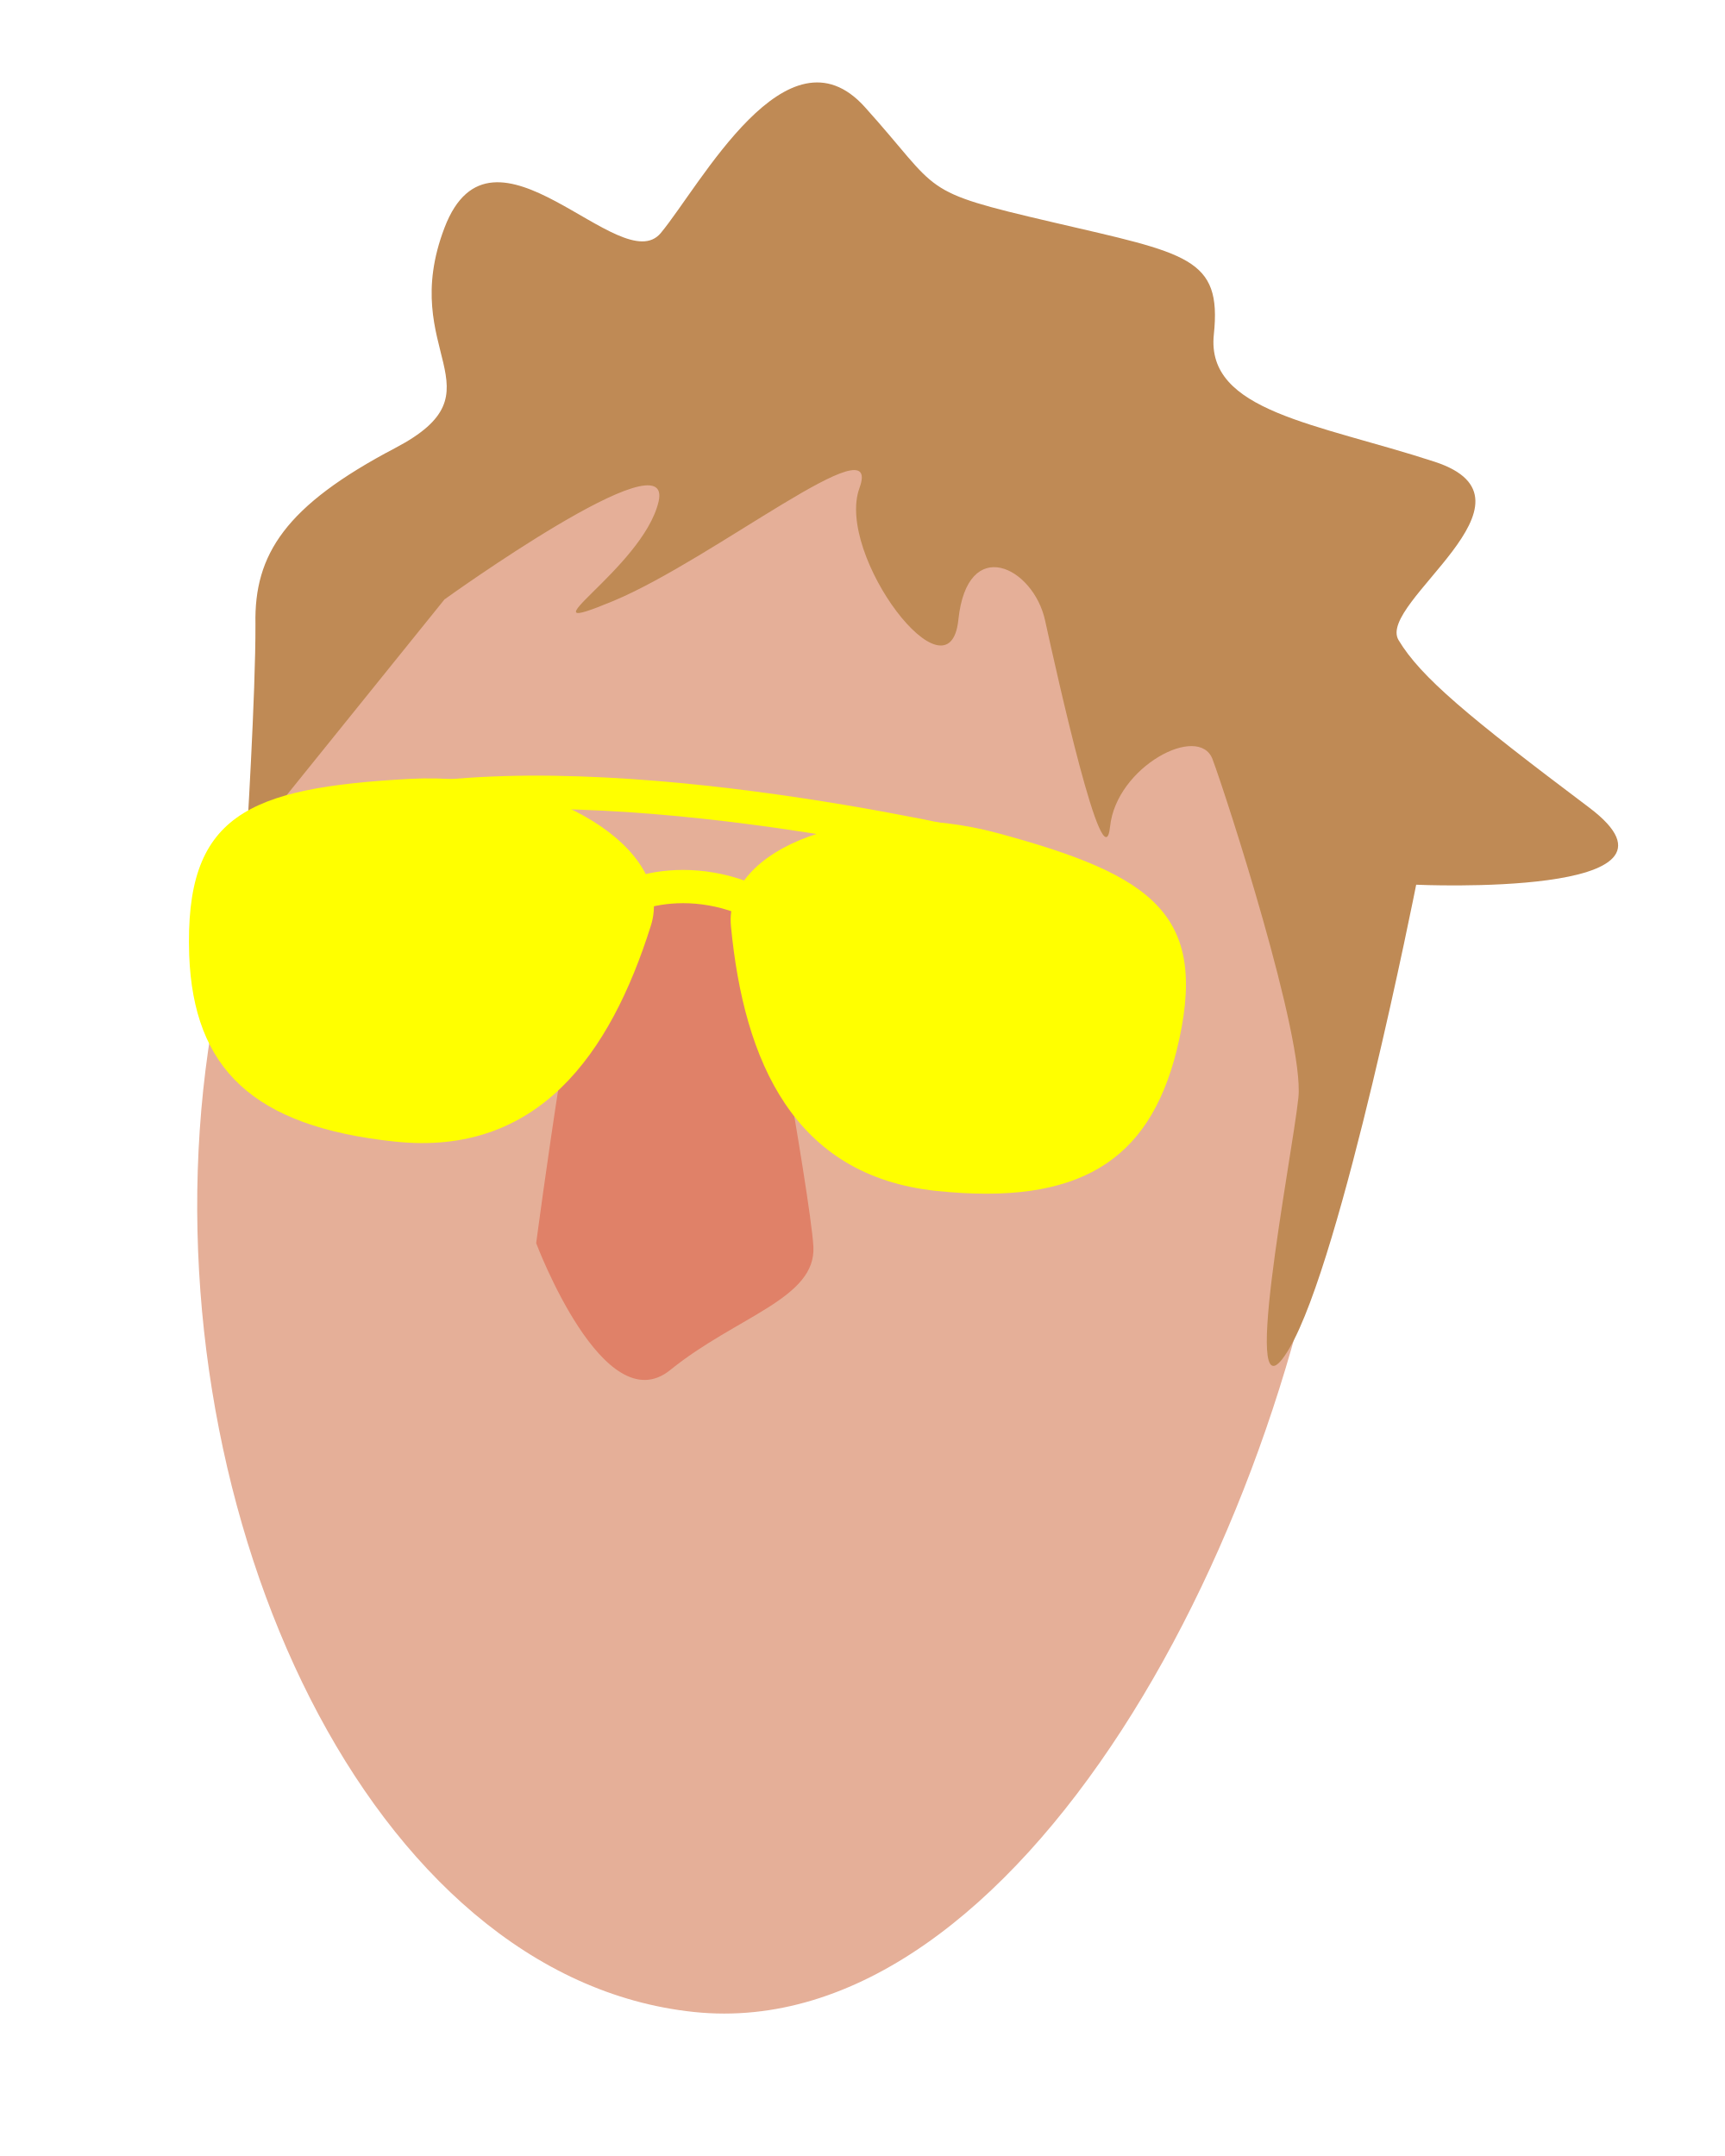
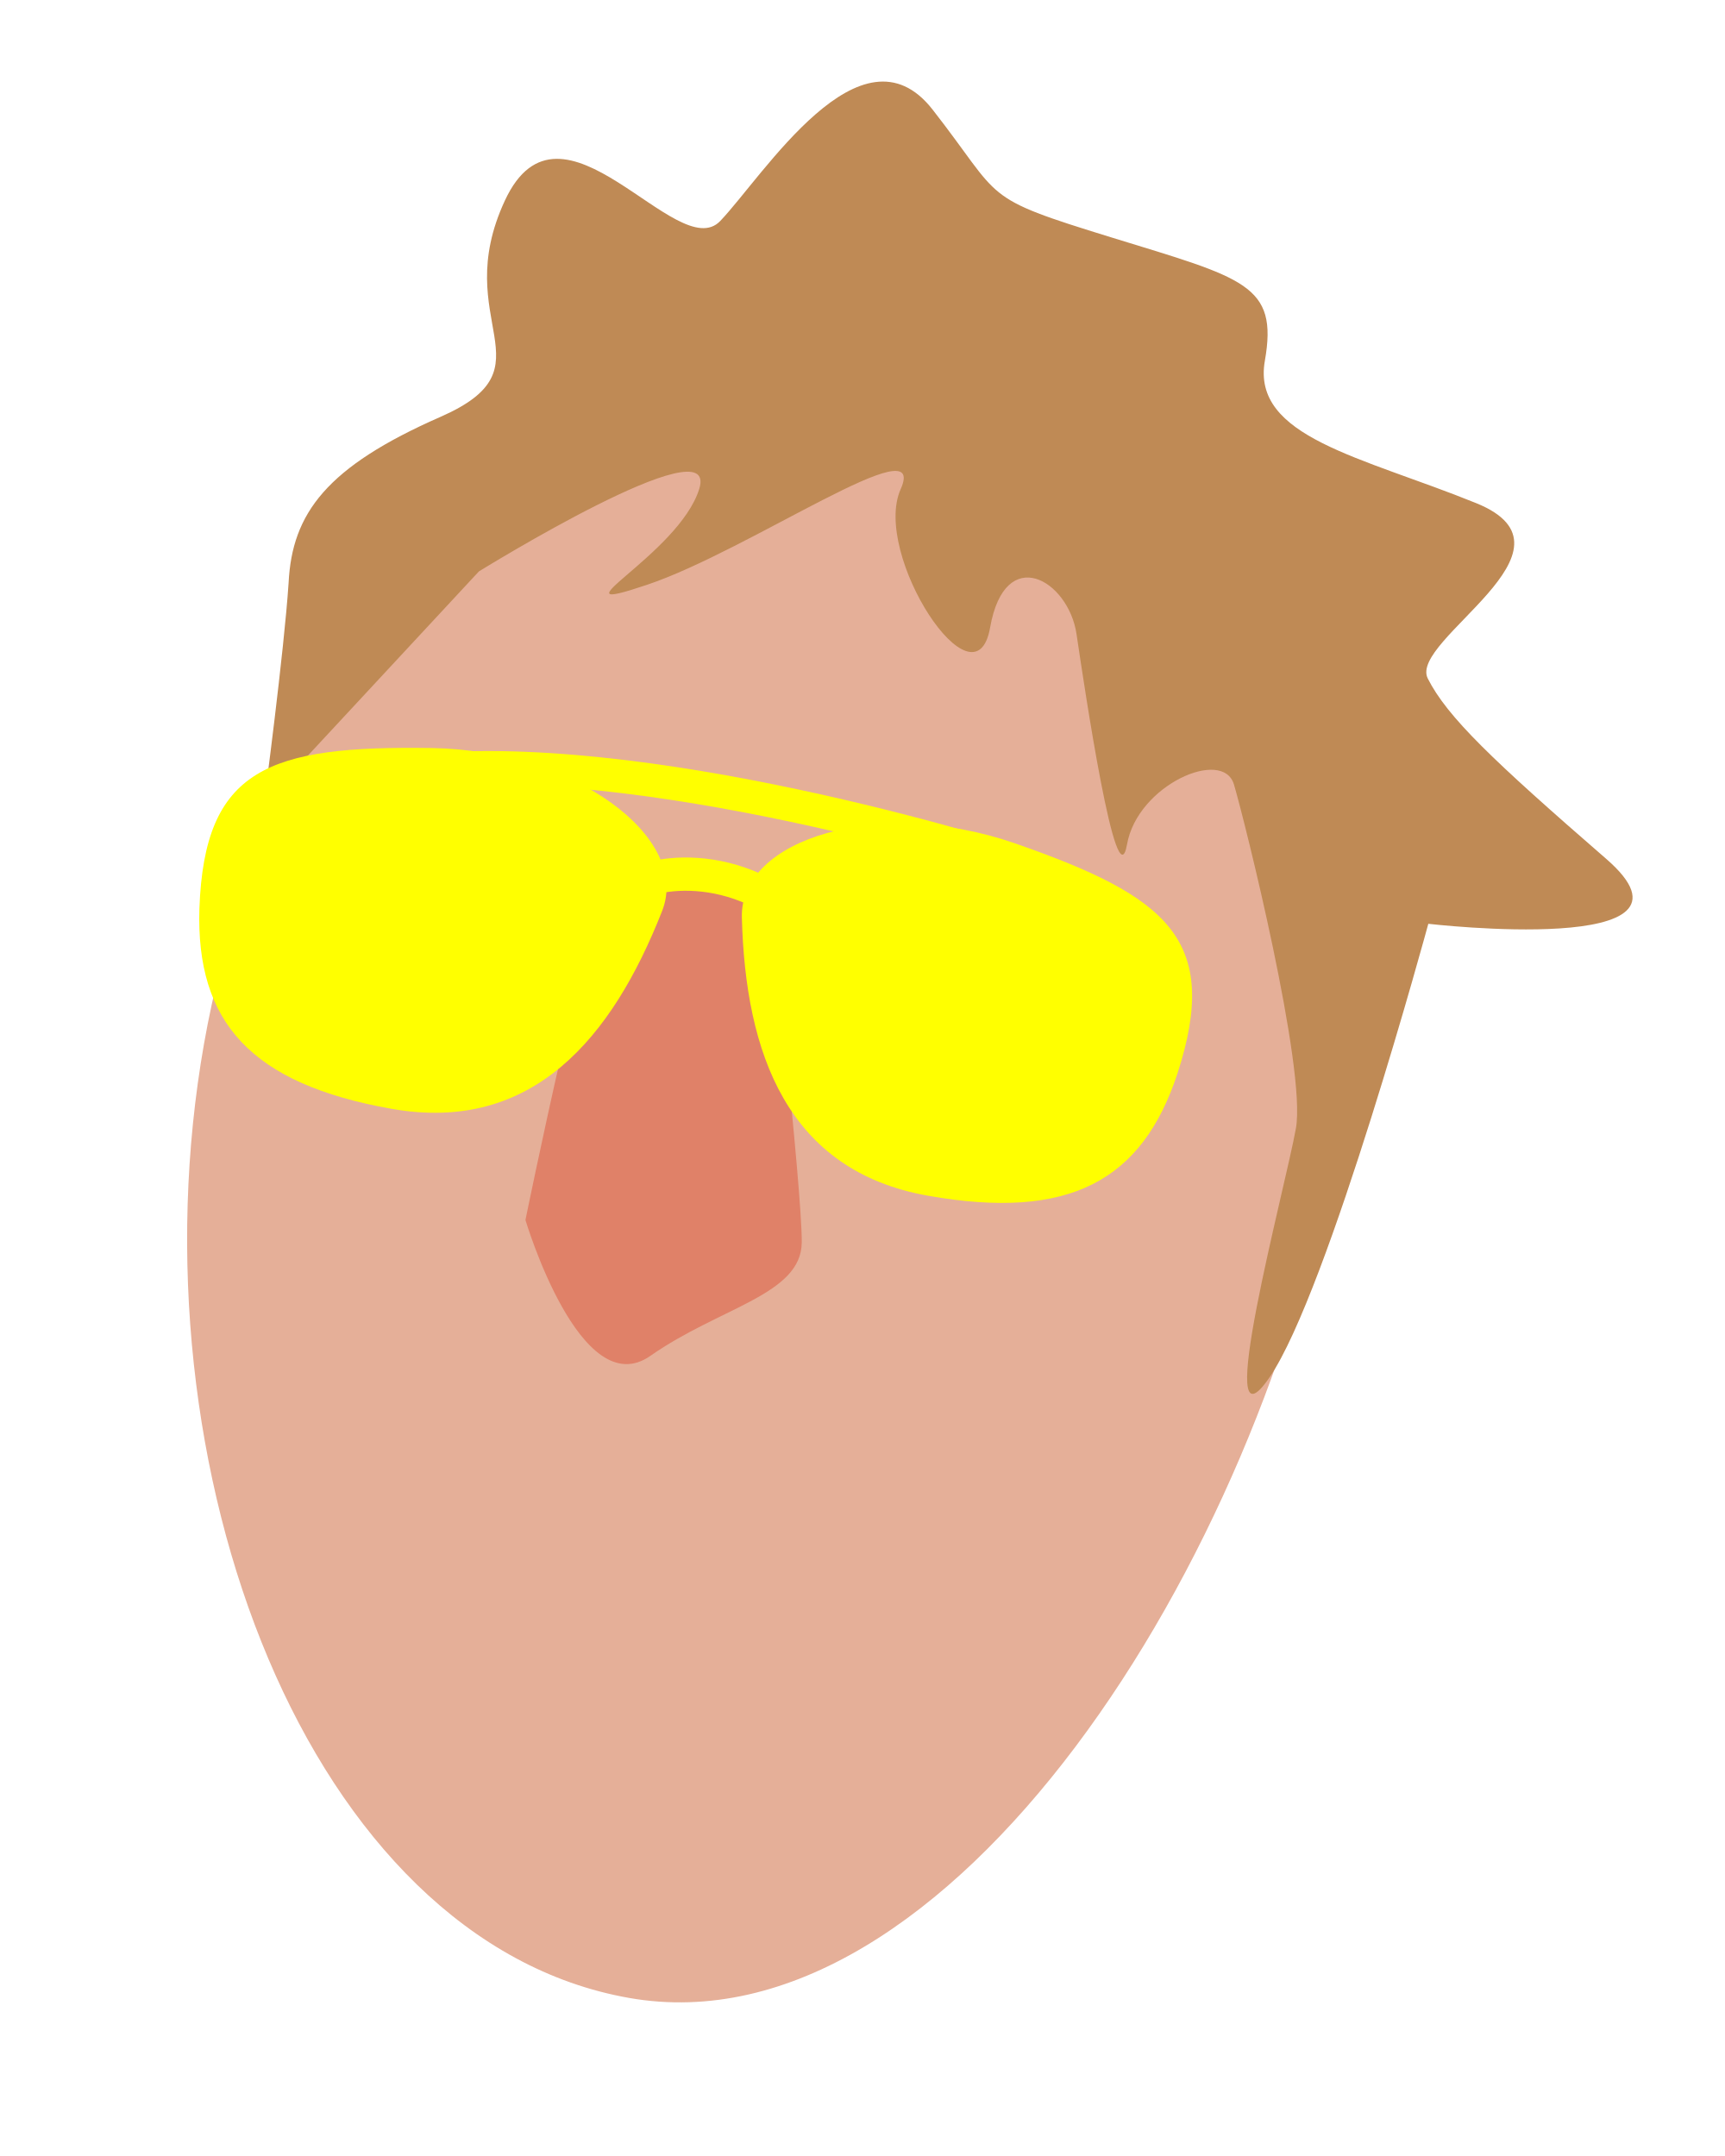
<svg xmlns="http://www.w3.org/2000/svg" version="1.1" id="Layer_1" x="0px" y="0px" viewBox="0 0 160 200" style="enable-background:new 0 0 160 200;" xml:space="preserve" fill="red">
  <style type="text/css">
 .st0{fill:#E5AF98;} /* skin */
  .st7{fill:#E08168;} /* nose */
	.st8{fill:#BF8A55;} /* hair */
  .st9{fill:#ffff00;} /* glasses */
  .st10{fill:none;stroke:#ffff00;stroke-width:3.084;stroke-miterlimit:10;} /* glasses */
</style>
-   <g transform="rotate(6 80 100)">
+   <g transform="rotate(10 80 100)">
    <g transform="translate(-835 -90)">
      <path class="st0" d="M959.3,187.6c0,39.9-20.6,90.2-50.8,90.2s-54.2-40.4-54.2-80.3s24.5-72.2,54.7-72.2   C939.2,125.3,959.3,147.7,959.3,187.6z" />
      <path class="st7" d="M888.9,175.6c-1.6,2.4-2.4,32.8-2.4,32.8s8,16,13.6,10.4c5.6-5.6,12.8-8,12-12.8s-8.8-32-8.8-32L888.9,175.6z" />
      <path class="st8" d="M855.9,174.5l15.9-24.6c0,0,19.6-17.5,18.8-11.1c-0.8,6.4-12,14.4-3.2,9.6c8.8-4.8,23.2-19.2,21.6-12.8   c-1.6,6.4,10.4,19.2,10.4,11.2s6.4-5.6,8-0.8c1.6,4.8,8,24,8,18.4c0-5.6,7.2-10.4,8.8-7.2s11.2,24.8,11.2,30.4   c0,5.6-2.4,32,1.6,23.2s7.2-44,7.2-44s27.2-1.6,15.2-8.8s-16.8-10.4-19.2-13.6c-2.4-3.2,12.8-14.4,1.6-16.8   c-11.2-2.4-21.6-2.4-21.6-9.6c0-7.2-3.2-7.2-16-8.8c-12.8-1.6-10.4-1.6-18.4-8.8s-14.4,8.8-17.6,13.6c-3.2,4.8-16.8-10.4-20,1.6   s7.2,14.4-2.4,20.8c-9.6,6.4-12,11.2-11.2,17.6C855.3,160.4,855.9,174.5,855.9,174.5z" />
      <g>
        <path class="st9" d="M894,178c-2.5,12.3-8.2,22.4-21.5,22.4c-13.3,0-19.3-4.8-20.8-15.2c-1.8-12.9,3.7-16,18.6-18.4    C883.4,164.7,895.5,170.8,894,178z" />
        <path class="st9" d="M901.4,177.3c2.5,12.3,8.2,22.4,21.5,22.4c13.3,0,19.3-4.8,20.8-15.2c1.8-12.9-3.7-16-18.6-18.4    C912,164,899.9,170.1,901.4,177.3z" />
        <path class="st10" d="M926.3,168c0,0-34.2-4.8-55.7,0.8" />
        <path class="st10" d="M890.3,177.2c0-1.9,8.2-5.7,16.3-0.8" />
      </g>
    </g>
  </g>
</svg>
